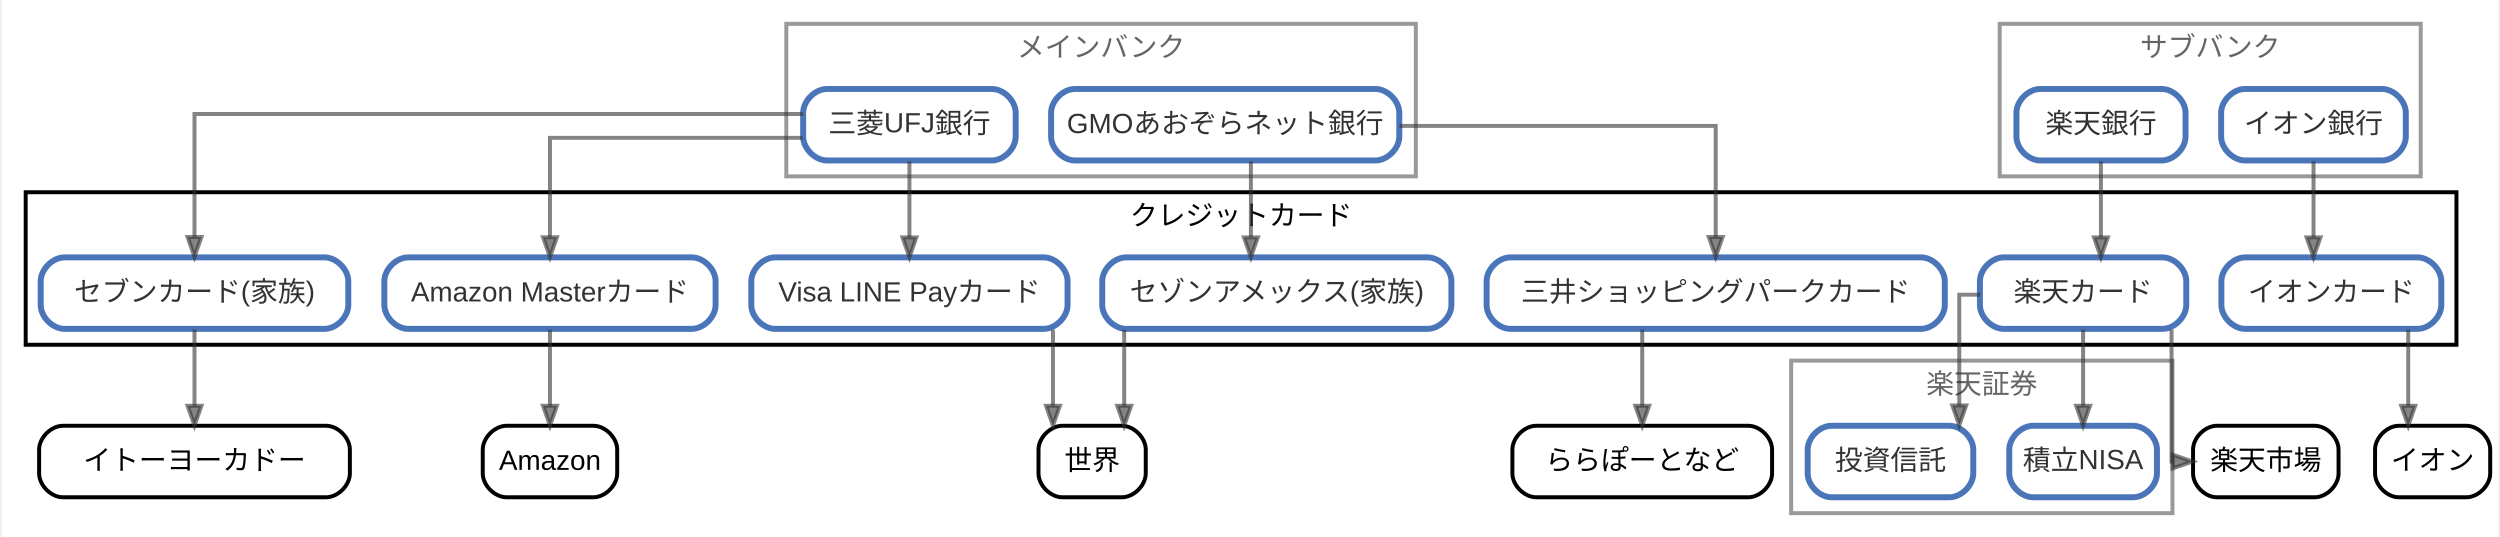
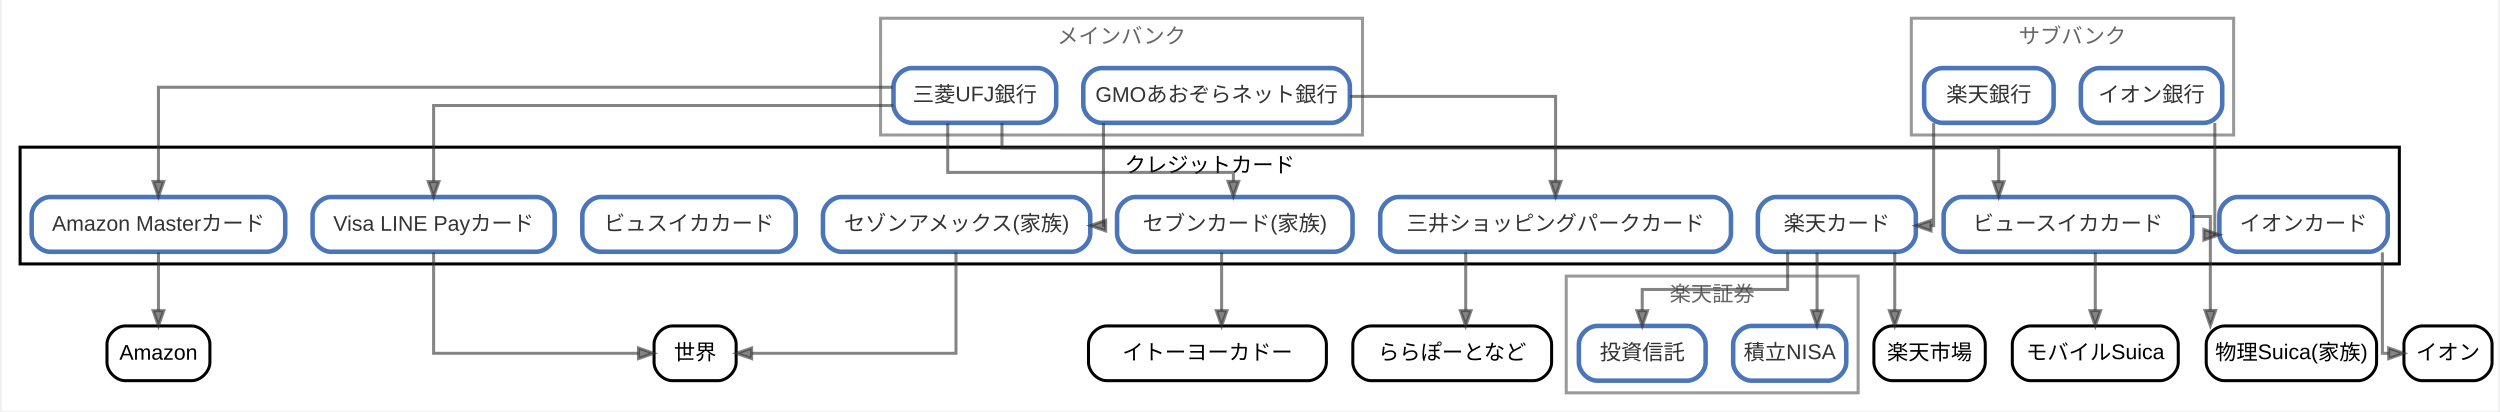
- <svg xmlns="http://www.w3.org/2000/svg" width="1257pt" height="270pt" viewBox="0.00 0.00 1256.99 270.40">
+ <svg xmlns="http://www.w3.org/2000/svg" width="1642pt" height="270pt" viewBox="0.00 0.00 1641.99 270.40">
  <g id="graph0" class="graph" transform="scale(1 1) rotate(0) translate(4 266.4)">
-     <polygon fill="#ffffff" stroke="transparent" points="-4,4 -4,-266.4 1252.994,-266.4 1252.994,4 -4,4" />
+     <polygon fill="#ffffff" stroke="transparent" points="-4,4 -4,-266.4 1637.994,-266.4 1637.994,4 -4,4" />
    <g id="clust4" class="cluster">
-       <polygon fill="none" stroke="#999999" stroke-width="2" points="897,-8 897,-84.8 1089,-84.8 1089,-8 897,-8" />
-       <text text-anchor="middle" x="993" y="-68.2" font-family="Arial" font-size="14.00" fill="#666666">楽天証券</text>
+       <polygon fill="none" stroke="#999999" stroke-width="2" points="1025,-8 1025,-84.8 1217,-84.8 1217,-8 1025,-8" />
+       <text text-anchor="middle" x="1121" y="-68.2" font-family="Arial" font-size="14.00" fill="#666666">楽天証券</text>
    </g>
    <g id="clust3" class="cluster">
-       <polygon fill="none" stroke="#999999" stroke-width="2" points="1002,-177.6 1002,-254.4 1214,-254.4 1214,-177.6 1002,-177.6" />
-       <text text-anchor="middle" x="1108" y="-237.8" font-family="Arial" font-size="14.00" fill="#666666">サブバンク</text>
+       <polygon fill="none" stroke="#999999" stroke-width="2" points="1252,-177.6 1252,-254.4 1464,-254.4 1464,-177.6 1252,-177.6" />
+       <text text-anchor="middle" x="1358" y="-237.8" font-family="Arial" font-size="14.00" fill="#666666">サブバンク</text>
    </g>
    <g id="clust2" class="cluster">
-       <polygon fill="none" stroke="#999999" stroke-width="2" points="391,-177.6 391,-254.4 708,-254.4 708,-177.6 391,-177.6" />
-       <text text-anchor="middle" x="549.5" y="-237.8" font-family="Arial" font-size="14.00" fill="#666666">メインバンク</text>
+       <polygon fill="none" stroke="#999999" stroke-width="2" points="574,-177.6 574,-254.4 891,-254.4 891,-177.6 574,-177.6" />
+       <text text-anchor="middle" x="732.5" y="-237.8" font-family="Arial" font-size="14.00" fill="#666666">メインバンク</text>
    </g>
    <g id="clust1" class="cluster">
-       <polygon fill="none" stroke="#000000" stroke-width="2" points="8,-92.8 8,-169.6 1232,-169.6 1232,-92.8 8,-92.8" />
-       <text text-anchor="middle" x="620" y="-153" font-family="Arial" font-size="14.00" fill="#000000">クレジットカード</text>
+       <polygon fill="none" stroke="#000000" stroke-width="2" points="8,-92.8 8,-169.6 1573,-169.6 1573,-92.8 8,-92.8" />
+       <text text-anchor="middle" x="790.5" y="-153" font-family="Arial" font-size="14.00" fill="#000000">クレジットカード</text>
    </g>
    <g id="node1" class="node">
-       <path fill="#ffffff" stroke="#4b75b9" stroke-width="3" d="M343.393,-136.8C343.393,-136.8 200.607,-136.8 200.607,-136.8 194.607,-136.8 188.607,-130.8 188.607,-124.8 188.607,-124.8 188.607,-112.8 188.607,-112.8 188.607,-106.8 194.607,-100.8 200.607,-100.8 200.607,-100.8 343.393,-100.8 343.393,-100.8 349.393,-100.8 355.393,-106.8 355.393,-112.8 355.393,-112.8 355.393,-124.8 355.393,-124.8 355.393,-130.8 349.393,-136.8 343.393,-136.8" />
-       <text text-anchor="middle" x="272" y="-114.6" font-family="Arial" font-size="14.00" fill="#333333">Amazon Masterカード</text>
+       <path fill="#ffffff" stroke="#4b75b9" stroke-width="3" d="M170.393,-136.8C170.393,-136.8 27.607,-136.8 27.607,-136.8 21.607,-136.8 15.607,-130.8 15.607,-124.8 15.607,-124.8 15.607,-112.8 15.607,-112.8 15.607,-106.8 21.607,-100.8 27.607,-100.8 27.607,-100.8 170.393,-100.8 170.393,-100.8 176.393,-100.8 182.393,-106.8 182.393,-112.8 182.393,-112.8 182.393,-124.8 182.393,-124.8 182.393,-130.8 176.393,-136.8 170.393,-136.8" />
+       <text text-anchor="middle" x="99" y="-114.6" font-family="Arial" font-size="14.00" fill="#333333">Amazon Masterカード</text>
+     </g>
+     <g id="node18" class="node">
+       <path fill="none" stroke="#000000" stroke-width="2" d="M120.846,-52C120.846,-52 77.154,-52 77.154,-52 71.154,-52 65.154,-46 65.154,-40 65.154,-40 65.154,-28 65.154,-28 65.154,-22 71.154,-16 77.154,-16 77.154,-16 120.846,-16 120.846,-16 126.846,-16 132.846,-22 132.846,-28 132.846,-28 132.846,-40 132.846,-40 132.846,-46 126.846,-52 120.846,-52" />
+       <text text-anchor="middle" x="99" y="-29.8" font-family="Arial" font-size="14.00" fill="#000000">Amazon</text>
+     </g>
+     <g id="edge8" class="edge">
+       <path fill="none" stroke="#333333" stroke-width="2" stroke-opacity="0.6" d="M99,-100.4C99,-100.4 99,-62.073 99,-62.073" />
+       <polygon fill="#333333" fill-opacity="0.6" stroke="#333333" stroke-width="2" stroke-opacity="0.6" points="102.5,-62.073 99,-52.073 95.5,-62.073 102.5,-62.073" />
+     </g>
+     <g id="node2" class="node">
+       <path fill="#ffffff" stroke="#4b75b9" stroke-width="3" d="M347.623,-136.8C347.623,-136.8 212.377,-136.8 212.377,-136.8 206.377,-136.8 200.377,-130.8 200.377,-124.8 200.377,-124.8 200.377,-112.8 200.377,-112.8 200.377,-106.8 206.377,-100.8 212.377,-100.8 212.377,-100.8 347.623,-100.8 347.623,-100.8 353.623,-100.8 359.623,-106.8 359.623,-112.8 359.623,-112.8 359.623,-124.8 359.623,-124.8 359.623,-130.8 353.623,-136.8 347.623,-136.8" />
+       <text text-anchor="middle" x="280" y="-114.6" font-family="Arial" font-size="14.00" fill="#333333">Visa LINE Payカード</text>
    </g>
    <g id="node16" class="node">
-       <path fill="none" stroke="#000000" stroke-width="2" d="M293.846,-52C293.846,-52 250.154,-52 250.154,-52 244.154,-52 238.154,-46 238.154,-40 238.154,-40 238.154,-28 238.154,-28 238.154,-22 244.154,-16 250.154,-16 250.154,-16 293.846,-16 293.846,-16 299.846,-16 305.846,-22 305.846,-28 305.846,-28 305.846,-40 305.846,-40 305.846,-46 299.846,-52 293.846,-52" />
-       <text text-anchor="middle" x="272" y="-29.8" font-family="Arial" font-size="14.00" fill="#000000">Amazon</text>
+       <path fill="none" stroke="#000000" stroke-width="2" d="M467,-52C467,-52 437,-52 437,-52 431,-52 425,-46 425,-40 425,-40 425,-28 425,-28 425,-22 431,-16 437,-16 437,-16 467,-16 467,-16 473,-16 479,-22 479,-28 479,-28 479,-40 479,-40 479,-46 473,-52 467,-52" />
+       <text text-anchor="middle" x="452" y="-29.8" font-family="Arial" font-size="14.00" fill="#000000">世界</text>
    </g>
-     <g id="edge8" class="edge">
-       <path fill="none" stroke="#333333" stroke-width="2" stroke-opacity="0.6" d="M272,-100.4C272,-100.4 272,-62.073 272,-62.073" />
-       <polygon fill="#333333" fill-opacity="0.6" stroke="#333333" stroke-width="2" stroke-opacity="0.6" points="275.5,-62.073 272,-52.073 268.5,-62.073 275.5,-62.073" />
+     <g id="edge2" class="edge">
+       <path fill="none" stroke="#333333" stroke-width="2" stroke-opacity="0.6" d="M280,-100.4C280,-75.459 280,-34 280,-34 280,-34 414.746,-34 414.746,-34" />
+       <polygon fill="#333333" fill-opacity="0.6" stroke="#333333" stroke-width="2" stroke-opacity="0.6" points="414.746,-37.5 424.746,-34 414.746,-30.5 414.746,-37.5" />
    </g>
-     <g id="node2" class="node">
-       <path fill="#ffffff" stroke="#4b75b9" stroke-width="3" d="M520.623,-136.8C520.623,-136.8 385.377,-136.8 385.377,-136.8 379.377,-136.8 373.377,-130.8 373.377,-124.8 373.377,-124.8 373.377,-112.8 373.377,-112.8 373.377,-106.8 379.377,-100.8 385.377,-100.8 385.377,-100.8 520.623,-100.8 520.623,-100.8 526.623,-100.8 532.623,-106.8 532.623,-112.8 532.623,-112.8 532.623,-124.8 532.623,-124.8 532.623,-130.8 526.623,-136.8 520.623,-136.8" />
-       <text text-anchor="middle" x="453" y="-114.6" font-family="Arial" font-size="14.00" fill="#333333">Visa LINE Payカード</text>
+     <g id="node3" class="node">
+       <path fill="#ffffff" stroke="#4b75b9" stroke-width="3" d="M699.904,-136.8C699.904,-136.8 548.096,-136.8 548.096,-136.8 542.096,-136.8 536.096,-130.8 536.096,-124.8 536.096,-124.8 536.096,-112.8 536.096,-112.8 536.096,-106.8 542.096,-100.8 548.096,-100.8 548.096,-100.8 699.904,-100.8 699.904,-100.8 705.904,-100.8 711.904,-106.8 711.904,-112.8 711.904,-112.8 711.904,-124.8 711.904,-124.8 711.904,-130.8 705.904,-136.8 699.904,-136.8" />
+       <text text-anchor="middle" x="624" y="-114.6" font-family="Arial" font-size="14.00" fill="#333333">セゾンアメックス(家族)</text>
+     </g>
+     <g id="edge10" class="edge">
+       <path fill="none" stroke="#333333" stroke-width="2" stroke-opacity="0.6" d="M623.59,-100.4C623.59,-75.459 623.59,-34 623.59,-34 623.59,-34 489.189,-34 489.189,-34" />
+       <polygon fill="#333333" fill-opacity="0.6" stroke="#333333" stroke-width="2" stroke-opacity="0.6" points="489.189,-30.5 479.189,-34 489.189,-37.5 489.189,-30.5" />
+     </g>
+     <g id="node4" class="node">
+       <path fill="#ffffff" stroke="#4b75b9" stroke-width="3" d="M1121.359,-136.8C1121.359,-136.8 914.641,-136.8 914.641,-136.8 908.641,-136.8 902.641,-130.8 902.641,-124.8 902.641,-124.8 902.641,-112.8 902.641,-112.8 902.641,-106.8 908.641,-100.8 914.641,-100.8 914.641,-100.8 1121.359,-100.8 1121.359,-100.8 1127.359,-100.8 1133.359,-106.8 1133.359,-112.8 1133.359,-112.8 1133.359,-124.8 1133.359,-124.8 1133.359,-130.8 1127.359,-136.8 1121.359,-136.8" />
+       <text text-anchor="middle" x="1018" y="-114.6" font-family="Arial" font-size="14.00" fill="#333333">三井ショッピングパークカード</text>
+     </g>
+     <g id="node19" class="node">
+       <path fill="none" stroke="#000000" stroke-width="2" d="M1003.382,-52C1003.382,-52 896.618,-52 896.618,-52 890.618,-52 884.618,-46 884.618,-40 884.618,-40 884.618,-28 884.618,-28 884.618,-22 890.618,-16 896.618,-16 896.618,-16 1003.382,-16 1003.382,-16 1009.382,-16 1015.382,-22 1015.382,-28 1015.382,-28 1015.382,-40 1015.382,-40 1015.382,-46 1009.382,-52 1003.382,-52" />
+       <text text-anchor="middle" x="950" y="-29.8" font-family="Arial" font-size="14.00" fill="#000000">ららぽーとなど</text>
+     </g>
+     <g id="edge12" class="edge">
+       <path fill="none" stroke="#333333" stroke-width="2" stroke-opacity="0.6" d="M958.88,-100.4C958.88,-100.4 958.88,-62.073 958.88,-62.073" />
+       <polygon fill="#333333" fill-opacity="0.6" stroke="#333333" stroke-width="2" stroke-opacity="0.6" points="962.381,-62.073 958.88,-52.073 955.381,-62.073 962.381,-62.073" />
+     </g>
+     <g id="node5" class="node">
+       <path fill="#ffffff" stroke="#4b75b9" stroke-width="3" d="M872.444,-136.8C872.444,-136.8 741.556,-136.8 741.556,-136.8 735.556,-136.8 729.556,-130.8 729.556,-124.8 729.556,-124.8 729.556,-112.8 729.556,-112.8 729.556,-106.8 735.556,-100.8 741.556,-100.8 741.556,-100.8 872.444,-100.8 872.444,-100.8 878.444,-100.8 884.444,-106.8 884.444,-112.8 884.444,-112.8 884.444,-124.8 884.444,-124.8 884.444,-130.8 878.444,-136.8 872.444,-136.8" />
+       <text text-anchor="middle" x="807" y="-114.6" font-family="Arial" font-size="14.00" fill="#333333">セブンカード(家族)</text>
+     </g>
+     <g id="node20" class="node">
+       <path fill="none" stroke="#000000" stroke-width="2" d="M855.237,-52C855.237,-52 722.763,-52 722.763,-52 716.763,-52 710.763,-46 710.763,-40 710.763,-40 710.763,-28 710.763,-28 710.763,-22 716.763,-16 722.763,-16 722.763,-16 855.237,-16 855.237,-16 861.237,-16 867.237,-22 867.237,-28 867.237,-28 867.237,-40 867.237,-40 867.237,-46 861.237,-52 855.237,-52" />
+       <text text-anchor="middle" x="789" y="-29.8" font-family="Arial" font-size="14.00" fill="#000000">イトーヨーカドー</text>
+     </g>
+     <g id="edge14" class="edge">
+       <path fill="none" stroke="#333333" stroke-width="2" stroke-opacity="0.6" d="M798.323,-100.4C798.323,-100.4 798.323,-62.073 798.323,-62.073" />
+       <polygon fill="#333333" fill-opacity="0.6" stroke="#333333" stroke-width="2" stroke-opacity="0.6" points="801.823,-62.073 798.323,-52.073 794.823,-62.073 801.823,-62.073" />
+     </g>
+     <g id="node6" class="node">
+       <path fill="#ffffff" stroke="#4b75b9" stroke-width="3" d="M1242.955,-136.8C1242.955,-136.8 1163.045,-136.8 1163.045,-136.8 1157.045,-136.8 1151.045,-130.8 1151.045,-124.8 1151.045,-124.8 1151.045,-112.8 1151.045,-112.8 1151.045,-106.8 1157.045,-100.8 1163.045,-100.8 1163.045,-100.8 1242.955,-100.8 1242.955,-100.8 1248.955,-100.8 1254.955,-106.8 1254.955,-112.8 1254.955,-112.8 1254.955,-124.8 1254.955,-124.8 1254.955,-130.8 1248.955,-136.8 1242.955,-136.8" />
+       <text text-anchor="middle" x="1203" y="-114.6" font-family="Arial" font-size="14.00" fill="#333333">楽天カード</text>
    </g>
    <g id="node14" class="node">
-       <path fill="none" stroke="#000000" stroke-width="2" d="M560,-52C560,-52 530,-52 530,-52 524,-52 518,-46 518,-40 518,-40 518,-28 518,-28 518,-22 524,-16 530,-16 530,-16 560,-16 560,-16 566,-16 572,-22 572,-28 572,-28 572,-40 572,-40 572,-46 566,-52 560,-52" />
-       <text text-anchor="middle" x="545" y="-29.8" font-family="Arial" font-size="14.00" fill="#000000">世界</text>
+       <path fill="#ffffff" stroke="#4b75b9" stroke-width="3" d="M1197.189,-52C1197.189,-52 1146.811,-52 1146.811,-52 1140.811,-52 1134.811,-46 1134.811,-40 1134.811,-40 1134.811,-28 1134.811,-28 1134.811,-22 1140.811,-16 1146.811,-16 1146.811,-16 1197.189,-16 1197.189,-16 1203.189,-16 1209.189,-22 1209.189,-28 1209.189,-28 1209.189,-40 1209.189,-40 1209.189,-46 1203.189,-52 1197.189,-52" />
+       <text text-anchor="middle" x="1172" y="-29.8" font-family="Arial" font-size="14.00" fill="#333333">積立NISA</text>
    </g>
-     <g id="edge2" class="edge">
-       <path fill="none" stroke="#333333" stroke-width="2" stroke-opacity="0.6" d="M525.281,-100.4C525.281,-100.4 525.281,-62.073 525.281,-62.073" />
-       <polygon fill="#333333" fill-opacity="0.6" stroke="#333333" stroke-width="2" stroke-opacity="0.6" points="528.781,-62.073 525.281,-52.073 521.781,-62.073 528.781,-62.073" />
+     <g id="edge4" class="edge">
+       <path fill="none" stroke="#333333" stroke-width="2" stroke-opacity="0.6" d="M1189.987,-100.4C1189.987,-100.4 1189.987,-62.073 1189.987,-62.073" />
+       <polygon fill="#333333" fill-opacity="0.6" stroke="#333333" stroke-width="2" stroke-opacity="0.6" points="1193.487,-62.073 1189.987,-52.073 1186.487,-62.073 1193.487,-62.073" />
    </g>
-     <g id="node3" class="node">
-       <path fill="#ffffff" stroke="#4b75b9" stroke-width="3" d="M713.904,-136.8C713.904,-136.8 562.096,-136.8 562.096,-136.8 556.096,-136.8 550.096,-130.8 550.096,-124.8 550.096,-124.8 550.096,-112.8 550.096,-112.8 550.096,-106.8 556.096,-100.8 562.096,-100.8 562.096,-100.8 713.904,-100.8 713.904,-100.8 719.904,-100.8 725.904,-106.8 725.904,-112.8 725.904,-112.8 725.904,-124.8 725.904,-124.8 725.904,-130.8 719.904,-136.8 713.904,-136.8" />
-       <text text-anchor="middle" x="638" y="-114.6" font-family="Arial" font-size="14.00" fill="#333333">セゾンアメックス(家族)</text>
+     <g id="node15" class="node">
+       <path fill="#ffffff" stroke="#4b75b9" stroke-width="3" d="M1104.688,-52C1104.688,-52 1045.312,-52 1045.312,-52 1039.312,-52 1033.312,-46 1033.312,-40 1033.312,-40 1033.312,-28 1033.312,-28 1033.312,-22 1039.312,-16 1045.312,-16 1045.312,-16 1104.688,-16 1104.688,-16 1110.688,-16 1116.688,-22 1116.688,-28 1116.688,-28 1116.688,-40 1116.688,-40 1116.688,-46 1110.688,-52 1104.688,-52" />
+       <text text-anchor="middle" x="1075" y="-29.8" font-family="Arial" font-size="14.00" fill="#333333">投資信託</text>
    </g>
-     <g id="edge10" class="edge">
-       <path fill="none" stroke="#333333" stroke-width="2" stroke-opacity="0.6" d="M561.149,-100.4C561.149,-100.4 561.149,-62.073 561.149,-62.073" />
-       <polygon fill="#333333" fill-opacity="0.6" stroke="#333333" stroke-width="2" stroke-opacity="0.6" points="564.649,-62.073 561.149,-52.073 557.649,-62.073 564.649,-62.073" />
-     </g>
-     <g id="node4" class="node">
-       <path fill="#ffffff" stroke="#4b75b9" stroke-width="3" d="M962.359,-136.8C962.359,-136.8 755.641,-136.8 755.641,-136.8 749.641,-136.8 743.641,-130.8 743.641,-124.8 743.641,-124.8 743.641,-112.8 743.641,-112.8 743.641,-106.8 749.641,-100.8 755.641,-100.8 755.641,-100.8 962.359,-100.8 962.359,-100.8 968.359,-100.8 974.359,-106.8 974.359,-112.8 974.359,-112.8 974.359,-124.8 974.359,-124.8 974.359,-130.8 968.359,-136.8 962.359,-136.8" />
-       <text text-anchor="middle" x="859" y="-114.6" font-family="Arial" font-size="14.00" fill="#333333">三井ショッピングパークカード</text>
+     <g id="edge5" class="edge">
+       <path fill="none" stroke="#333333" stroke-width="2" stroke-opacity="0.6" d="M1170.63,-100.401C1170.63,-88.8 1170.63,-76 1170.63,-76 1170.63,-76 1075,-76 1075,-76 1075,-76 1075,-62.056 1075,-62.056" />
+       <polygon fill="#333333" fill-opacity="0.6" stroke="#333333" stroke-width="2" stroke-opacity="0.6" points="1078.5,-62.056 1075,-52.056 1071.5,-62.056 1078.5,-62.056" />
    </g>
    <g id="node17" class="node">
-       <path fill="none" stroke="#000000" stroke-width="2" d="M875.382,-52C875.382,-52 768.618,-52 768.618,-52 762.618,-52 756.618,-46 756.618,-40 756.618,-40 756.618,-28 756.618,-28 756.618,-22 762.618,-16 768.618,-16 768.618,-16 875.382,-16 875.382,-16 881.382,-16 887.382,-22 887.382,-28 887.382,-28 887.382,-40 887.382,-40 887.382,-46 881.382,-52 875.382,-52" />
-       <text text-anchor="middle" x="822" y="-29.8" font-family="Arial" font-size="14.00" fill="#000000">ららぽーとなど</text>
+       <path fill="none" stroke="#000000" stroke-width="2" d="M1288.633,-52C1288.633,-52 1239.367,-52 1239.367,-52 1233.367,-52 1227.367,-46 1227.367,-40 1227.367,-40 1227.367,-28 1227.367,-28 1227.367,-22 1233.367,-16 1239.367,-16 1239.367,-16 1288.633,-16 1288.633,-16 1294.633,-16 1300.633,-22 1300.633,-28 1300.633,-28 1300.633,-40 1300.633,-40 1300.633,-46 1294.633,-52 1288.633,-52" />
+       <text text-anchor="middle" x="1264" y="-29.8" font-family="Arial" font-size="14.00" fill="#000000">楽天市場</text>
    </g>
-     <g id="edge12" class="edge">
-       <path fill="none" stroke="#333333" stroke-width="2" stroke-opacity="0.6" d="M822,-100.4C822,-100.4 822,-62.073 822,-62.073" />
-       <polygon fill="#333333" fill-opacity="0.6" stroke="#333333" stroke-width="2" stroke-opacity="0.6" points="825.5,-62.073 822,-52.073 818.5,-62.073 825.5,-62.073" />
+     <g id="edge6" class="edge">
+       <path fill="none" stroke="#333333" stroke-width="2" stroke-opacity="0.6" d="M1241.08,-100.4C1241.08,-100.4 1241.08,-62.073 1241.08,-62.073" />
+       <polygon fill="#333333" fill-opacity="0.6" stroke="#333333" stroke-width="2" stroke-opacity="0.6" points="1244.58,-62.073 1241.08,-52.073 1237.58,-62.073 1244.58,-62.073" />
    </g>
-     <g id="node5" class="node">
-       <path fill="#ffffff" stroke="#4b75b9" stroke-width="3" d="M158.444,-136.8C158.444,-136.8 27.556,-136.8 27.556,-136.8 21.556,-136.8 15.556,-130.8 15.556,-124.8 15.556,-124.8 15.556,-112.8 15.556,-112.8 15.556,-106.8 21.556,-100.8 27.556,-100.8 27.556,-100.8 158.444,-100.8 158.444,-100.8 164.444,-100.8 170.444,-106.8 170.444,-112.8 170.444,-112.8 170.444,-124.8 170.444,-124.8 170.444,-130.8 164.444,-136.8 158.444,-136.8" />
-       <text text-anchor="middle" x="93" y="-114.6" font-family="Arial" font-size="14.00" fill="#333333">セブンカード(家族)</text>
+     <g id="node7" class="node">
+       <path fill="#ffffff" stroke="#4b75b9" stroke-width="3" d="M506.18,-136.8C506.18,-136.8 389.82,-136.8 389.82,-136.8 383.82,-136.8 377.82,-130.8 377.82,-124.8 377.82,-124.8 377.82,-112.8 377.82,-112.8 377.82,-106.8 383.82,-100.8 389.82,-100.8 389.82,-100.8 506.18,-100.8 506.18,-100.8 512.18,-100.8 518.18,-106.8 518.18,-112.8 518.18,-112.8 518.18,-124.8 518.18,-124.8 518.18,-130.8 512.18,-136.8 506.18,-136.8" />
+       <text text-anchor="middle" x="448" y="-114.6" font-family="Arial" font-size="14.00" fill="#333333">ビュスイカカード</text>
    </g>
-     <g id="node18" class="node">
-       <path fill="none" stroke="#000000" stroke-width="2" d="M159.237,-52C159.237,-52 26.763,-52 26.763,-52 20.763,-52 14.763,-46 14.763,-40 14.763,-40 14.763,-28 14.763,-28 14.763,-22 20.763,-16 26.763,-16 26.763,-16 159.237,-16 159.237,-16 165.237,-16 171.237,-22 171.237,-28 171.237,-28 171.237,-40 171.237,-40 171.237,-46 165.237,-52 159.237,-52" />
-       <text text-anchor="middle" x="93" y="-29.8" font-family="Arial" font-size="14.00" fill="#000000">イトーヨーカドー</text>
+     <g id="node8" class="node">
+       <path fill="#ffffff" stroke="#4b75b9" stroke-width="3" d="M1553.368,-136.8C1553.368,-136.8 1466.632,-136.8 1466.632,-136.8 1460.632,-136.8 1454.632,-130.8 1454.632,-124.8 1454.632,-124.8 1454.632,-112.8 1454.632,-112.8 1454.632,-106.8 1460.632,-100.8 1466.632,-100.8 1466.632,-100.8 1553.368,-100.8 1553.368,-100.8 1559.368,-100.8 1565.368,-106.8 1565.368,-112.8 1565.368,-112.8 1565.368,-124.8 1565.368,-124.8 1565.368,-130.8 1559.368,-136.8 1553.368,-136.8" />
+       <text text-anchor="middle" x="1510" y="-114.6" font-family="Arial" font-size="14.00" fill="#333333">イオンカード</text>
    </g>
-     <g id="edge14" class="edge">
-       <path fill="none" stroke="#333333" stroke-width="2" stroke-opacity="0.6" d="M93,-100.4C93,-100.4 93,-62.073 93,-62.073" />
-       <polygon fill="#333333" fill-opacity="0.6" stroke="#333333" stroke-width="2" stroke-opacity="0.6" points="96.5,-62.073 93,-52.073 89.5,-62.073 96.5,-62.073" />
+     <g id="node21" class="node">
+       <path fill="none" stroke="#000000" stroke-width="2" d="M1621.987,-52C1621.987,-52 1588.013,-52 1588.013,-52 1582.013,-52 1576.013,-46 1576.013,-40 1576.013,-40 1576.013,-28 1576.013,-28 1576.013,-22 1582.013,-16 1588.013,-16 1588.013,-16 1621.987,-16 1621.987,-16 1627.987,-16 1633.987,-22 1633.987,-28 1633.987,-28 1633.987,-40 1633.987,-40 1633.987,-46 1627.987,-52 1621.987,-52" />
+       <text text-anchor="middle" x="1605" y="-29.8" font-family="Arial" font-size="14.00" fill="#000000">イオン</text>
    </g>
-     <g id="node6" class="node">
-       <path fill="#ffffff" stroke="#4b75b9" stroke-width="3" d="M1083.955,-136.8C1083.955,-136.8 1004.045,-136.8 1004.045,-136.8 998.045,-136.8 992.045,-130.8 992.045,-124.8 992.045,-124.8 992.045,-112.8 992.045,-112.8 992.045,-106.8 998.045,-100.8 1004.045,-100.8 1004.045,-100.8 1083.955,-100.8 1083.955,-100.8 1089.955,-100.8 1095.955,-106.8 1095.955,-112.8 1095.955,-112.8 1095.955,-124.8 1095.955,-124.8 1095.955,-130.8 1089.955,-136.8 1083.955,-136.8" />
-       <text text-anchor="middle" x="1044" y="-114.6" font-family="Arial" font-size="14.00" fill="#333333">楽天カード</text>
+     <g id="edge16" class="edge">
+       <path fill="none" stroke="#333333" stroke-width="2" stroke-opacity="0.6" d="M1561.851,-100.4C1561.851,-75.459 1561.851,-34 1561.851,-34 1561.851,-34 1565.979,-34 1565.979,-34" />
+       <polygon fill="#333333" fill-opacity="0.6" stroke="#333333" stroke-width="2" stroke-opacity="0.6" points="1565.979,-37.5 1575.979,-34 1565.979,-30.5 1565.979,-37.5" />
+     </g>
+     <g id="node9" class="node">
+       <path fill="#ffffff" stroke="#4b75b9" stroke-width="3" d="M1424.749,-136.8C1424.749,-136.8 1285.251,-136.8 1285.251,-136.8 1279.251,-136.8 1273.251,-130.8 1273.251,-124.8 1273.251,-124.8 1273.251,-112.8 1273.251,-112.8 1273.251,-106.8 1279.251,-100.8 1285.251,-100.8 1285.251,-100.8 1424.749,-100.8 1424.749,-100.8 1430.749,-100.8 1436.749,-106.8 1436.749,-112.8 1436.749,-112.8 1436.749,-124.8 1436.749,-124.8 1436.749,-130.8 1430.749,-136.8 1424.749,-136.8" />
+       <text text-anchor="middle" x="1355" y="-114.6" font-family="Arial" font-size="14.00" fill="#333333">ビュースイカカード</text>
+     </g>
+     <g id="node22" class="node">
+       <path fill="none" stroke="#000000" stroke-width="2" d="M1415.578,-52C1415.578,-52 1330.422,-52 1330.422,-52 1324.422,-52 1318.422,-46 1318.422,-40 1318.422,-40 1318.422,-28 1318.422,-28 1318.422,-22 1324.422,-16 1330.422,-16 1330.422,-16 1415.578,-16 1415.578,-16 1421.578,-16 1427.578,-22 1427.578,-28 1427.578,-28 1427.578,-40 1427.578,-40 1427.578,-46 1421.578,-52 1415.578,-52" />
+       <text text-anchor="middle" x="1373" y="-29.8" font-family="Arial" font-size="14.00" fill="#000000">モバイルSuica</text>
+     </g>
+     <g id="edge18" class="edge">
+       <path fill="none" stroke="#333333" stroke-width="2" stroke-opacity="0.6" d="M1373,-100.4C1373,-100.4 1373,-62.073 1373,-62.073" />
+       <polygon fill="#333333" fill-opacity="0.6" stroke="#333333" stroke-width="2" stroke-opacity="0.6" points="1376.5,-62.073 1373,-52.073 1369.5,-62.073 1376.5,-62.073" />
+     </g>
+     <g id="node23" class="node">
+       <path fill="none" stroke="#000000" stroke-width="2" d="M1546.035,-52C1546.035,-52 1457.965,-52 1457.965,-52 1451.965,-52 1445.965,-46 1445.965,-40 1445.965,-40 1445.965,-28 1445.965,-28 1445.965,-22 1451.965,-16 1457.965,-16 1457.965,-16 1546.035,-16 1546.035,-16 1552.035,-16 1558.035,-22 1558.035,-28 1558.035,-28 1558.035,-40 1558.035,-40 1558.035,-46 1552.035,-52 1546.035,-52" />
+       <text text-anchor="middle" x="1502" y="-29.8" font-family="Arial" font-size="14.00" fill="#000000">物理Suica(家族)</text>
+     </g>
+     <g id="edge19" class="edge">
+       <path fill="none" stroke="#333333" stroke-width="2" stroke-opacity="0.6" d="M1436.813,-124C1444.033,-124 1448.677,-124 1448.677,-124 1448.677,-124 1448.677,-62.213 1448.677,-62.213" />
+       <polygon fill="#333333" fill-opacity="0.6" stroke="#333333" stroke-width="2" stroke-opacity="0.6" points="1452.177,-62.213 1448.677,-52.213 1445.177,-62.213 1452.177,-62.213" />
+     </g>
+     <g id="node10" class="node">
+       <path fill="#ffffff" stroke="#4b75b9" stroke-width="3" d="M870.666,-221.6C870.666,-221.6 719.334,-221.6 719.334,-221.6 713.334,-221.6 707.334,-215.6 707.334,-209.6 707.334,-209.6 707.334,-197.6 707.334,-197.6 707.334,-191.6 713.334,-185.6 719.334,-185.6 719.334,-185.6 870.666,-185.6 870.666,-185.6 876.666,-185.6 882.666,-191.6 882.666,-197.6 882.666,-197.6 882.666,-209.6 882.666,-209.6 882.666,-215.6 876.666,-221.6 870.666,-221.6" />
+       <text text-anchor="middle" x="795" y="-199.4" font-family="Arial" font-size="14.00" fill="#333333">GMOあおぞらネット銀行</text>
+     </g>
+     <g id="edge9" class="edge">
+       <path fill="none" stroke="#333333" stroke-width="2" stroke-opacity="0.6" d="M720.615,-185.446C720.615,-160.319 720.615,-118 720.615,-118 720.615,-118 719.758,-118 719.758,-118" />
+       <polygon fill="#333333" fill-opacity="0.6" stroke="#333333" stroke-width="2" stroke-opacity="0.6" points="722.041,-114.5 712.041,-118 722.041,-121.5 722.041,-114.5" />
+     </g>
+     <g id="edge11" class="edge">
+       <path fill="none" stroke="#333333" stroke-width="2" stroke-opacity="0.6" d="M882.815,-203C945.219,-203 1018,-203 1018,-203 1018,-203 1018,-147.07 1018,-147.07" />
+       <polygon fill="#333333" fill-opacity="0.6" stroke="#333333" stroke-width="2" stroke-opacity="0.6" points="1021.5,-147.07 1018,-137.07 1014.5,-147.07 1021.5,-147.07" />
+     </g>
+     <g id="node11" class="node">
+       <path fill="#ffffff" stroke="#4b75b9" stroke-width="3" d="M677.508,-221.6C677.508,-221.6 594.492,-221.6 594.492,-221.6 588.492,-221.6 582.492,-215.6 582.492,-209.6 582.492,-209.6 582.492,-197.6 582.492,-197.6 582.492,-191.6 588.492,-185.6 594.492,-185.6 594.492,-185.6 677.508,-185.6 677.508,-185.6 683.508,-185.6 689.508,-191.6 689.508,-197.6 689.508,-197.6 689.508,-209.6 689.508,-209.6 689.508,-215.6 683.508,-221.6 677.508,-221.6" />
+       <text text-anchor="middle" x="636" y="-199.4" font-family="Arial" font-size="14.00" fill="#333333">三菱UFJ銀行</text>
+     </g>
+     <g id="edge7" class="edge">
+       <path fill="none" stroke="#333333" stroke-width="2" stroke-opacity="0.6" d="M582.052,-209C445.876,-209 99,-209 99,-209 99,-209 99,-147.053 99,-147.053" />
+       <polygon fill="#333333" fill-opacity="0.6" stroke="#333333" stroke-width="2" stroke-opacity="0.6" points="102.5,-147.053 99,-137.053 95.5,-147.053 102.5,-147.053" />
+     </g>
+     <g id="edge1" class="edge">
+       <path fill="none" stroke="#333333" stroke-width="2" stroke-opacity="0.6" d="M582.318,-197C482.866,-197 280,-197 280,-197 280,-197 280,-146.937 280,-146.937" />
+       <polygon fill="#333333" fill-opacity="0.6" stroke="#333333" stroke-width="2" stroke-opacity="0.6" points="283.5,-146.937 280,-136.937 276.5,-146.937 283.5,-146.937" />
+     </g>
+     <g id="edge13" class="edge">
+       <path fill="none" stroke="#333333" stroke-width="2" stroke-opacity="0.6" d="M618.165,-185.332C618.165,-170.839 618.165,-153 618.165,-153 618.165,-153 806.055,-153 806.055,-153 806.055,-153 806.055,-147.101 806.055,-147.101" />
+       <polygon fill="#333333" fill-opacity="0.6" stroke="#333333" stroke-width="2" stroke-opacity="0.6" points="809.556,-147.101 806.055,-137.101 802.556,-147.101 809.556,-147.101" />
+     </g>
+     <g id="edge17" class="edge">
+       <path fill="none" stroke="#333333" stroke-width="2" stroke-opacity="0.6" d="M653.835,-185.489C653.835,-177.118 653.835,-169 653.835,-169 653.835,-169 1309.457,-169 1309.457,-169 1309.457,-169 1309.457,-146.923 1309.457,-146.923" />
+       <polygon fill="#333333" fill-opacity="0.6" stroke="#333333" stroke-width="2" stroke-opacity="0.6" points="1312.957,-146.923 1309.457,-136.923 1305.957,-146.923 1312.957,-146.923" />
    </g>
    <g id="node12" class="node">
-       <path fill="#ffffff" stroke="#4b75b9" stroke-width="3" d="M1069.189,-52C1069.189,-52 1018.811,-52 1018.811,-52 1012.811,-52 1006.811,-46 1006.811,-40 1006.811,-40 1006.811,-28 1006.811,-28 1006.811,-22 1012.811,-16 1018.811,-16 1018.811,-16 1069.189,-16 1069.189,-16 1075.189,-16 1081.189,-22 1081.189,-28 1081.189,-28 1081.189,-40 1081.189,-40 1081.189,-46 1075.189,-52 1069.189,-52" />
-       <text text-anchor="middle" x="1044" y="-29.8" font-family="Arial" font-size="14.00" fill="#333333">積立NISA</text>
+       <path fill="#ffffff" stroke="#4b75b9" stroke-width="3" d="M1333.58,-221.6C1333.58,-221.6 1272.42,-221.6 1272.42,-221.6 1266.42,-221.6 1260.42,-215.6 1260.42,-209.6 1260.42,-209.6 1260.42,-197.6 1260.42,-197.6 1260.42,-191.6 1266.42,-185.6 1272.42,-185.6 1272.42,-185.6 1333.58,-185.6 1333.58,-185.6 1339.58,-185.6 1345.58,-191.6 1345.58,-197.6 1345.58,-197.6 1345.58,-209.6 1345.58,-209.6 1345.58,-215.6 1339.58,-221.6 1333.58,-221.6" />
+       <text text-anchor="middle" x="1303" y="-199.4" font-family="Arial" font-size="14.00" fill="#333333">楽天銀行</text>
    </g>
-     <g id="edge4" class="edge">
-       <path fill="none" stroke="#333333" stroke-width="2" stroke-opacity="0.6" d="M1044,-100.4C1044,-100.4 1044,-62.073 1044,-62.073" />
-       <polygon fill="#333333" fill-opacity="0.6" stroke="#333333" stroke-width="2" stroke-opacity="0.6" points="1047.5,-62.073 1044,-52.073 1040.5,-62.073 1047.5,-62.073" />
+     <g id="edge3" class="edge">
+       <path fill="none" stroke="#333333" stroke-width="2" stroke-opacity="0.6" d="M1266.668,-185.446C1266.668,-160.319 1266.668,-118 1266.668,-118 1266.668,-118 1264.99,-118 1264.99,-118" />
+       <polygon fill="#333333" fill-opacity="0.6" stroke="#333333" stroke-width="2" stroke-opacity="0.6" points="1264.99,-114.5 1254.99,-118 1264.99,-121.5 1264.99,-114.5" />
    </g>
    <g id="node13" class="node">
-       <path fill="#ffffff" stroke="#4b75b9" stroke-width="3" d="M976.688,-52C976.688,-52 917.312,-52 917.312,-52 911.312,-52 905.312,-46 905.312,-40 905.312,-40 905.312,-28 905.312,-28 905.312,-22 911.312,-16 917.312,-16 917.312,-16 976.688,-16 976.688,-16 982.688,-16 988.688,-22 988.688,-28 988.688,-28 988.688,-40 988.688,-40 988.688,-46 982.688,-52 976.688,-52" />
-       <text text-anchor="middle" x="947" y="-29.8" font-family="Arial" font-size="14.00" fill="#333333">投資信託</text>
-     </g>
-     <g id="edge5" class="edge">
-       <path fill="none" stroke="#333333" stroke-width="2" stroke-opacity="0.6" d="M992.216,-118C985.908,-118 981.637,-118 981.637,-118 981.637,-118 981.637,-62.227 981.637,-62.227" />
-       <polygon fill="#333333" fill-opacity="0.6" stroke="#333333" stroke-width="2" stroke-opacity="0.6" points="985.137,-62.227 981.637,-52.227 978.137,-62.227 985.137,-62.227" />
-     </g>
-     <g id="node15" class="node">
-       <path fill="none" stroke="#000000" stroke-width="2" d="M1160.633,-52C1160.633,-52 1111.367,-52 1111.367,-52 1105.367,-52 1099.367,-46 1099.367,-40 1099.367,-40 1099.367,-28 1099.367,-28 1099.367,-22 1105.367,-16 1111.367,-16 1111.367,-16 1160.633,-16 1160.633,-16 1166.633,-16 1172.633,-22 1172.633,-28 1172.633,-28 1172.633,-40 1172.633,-40 1172.633,-46 1166.633,-52 1160.633,-52" />
-       <text text-anchor="middle" x="1136" y="-29.8" font-family="Arial" font-size="14.00" fill="#000000">楽天市場</text>
-     </g>
-     <g id="edge6" class="edge">
-       <path fill="none" stroke="#333333" stroke-width="2" stroke-opacity="0.6" d="M1088.535,-100.4C1088.535,-75.459 1088.535,-34 1088.535,-34 1088.535,-34 1089.589,-34 1089.589,-34" />
-       <polygon fill="#333333" fill-opacity="0.6" stroke="#333333" stroke-width="2" stroke-opacity="0.6" points="1089.069,-37.5 1099.069,-34 1089.069,-30.5 1089.069,-37.5" />
-     </g>
-     <g id="node7" class="node">
-       <path fill="#ffffff" stroke="#4b75b9" stroke-width="3" d="M1212.368,-136.8C1212.368,-136.8 1125.632,-136.8 1125.632,-136.8 1119.632,-136.8 1113.632,-130.8 1113.632,-124.8 1113.632,-124.8 1113.632,-112.8 1113.632,-112.8 1113.632,-106.8 1119.632,-100.8 1125.632,-100.8 1125.632,-100.8 1212.368,-100.8 1212.368,-100.8 1218.368,-100.8 1224.368,-106.8 1224.368,-112.8 1224.368,-112.8 1224.368,-124.8 1224.368,-124.8 1224.368,-130.8 1218.368,-136.8 1212.368,-136.8" />
-       <text text-anchor="middle" x="1169" y="-114.6" font-family="Arial" font-size="14.00" fill="#333333">イオンカード</text>
-     </g>
-     <g id="node19" class="node">
-       <path fill="none" stroke="#000000" stroke-width="2" d="M1236.987,-52C1236.987,-52 1203.013,-52 1203.013,-52 1197.013,-52 1191.013,-46 1191.013,-40 1191.013,-40 1191.013,-28 1191.013,-28 1191.013,-22 1197.013,-16 1203.013,-16 1203.013,-16 1236.987,-16 1236.987,-16 1242.987,-16 1248.987,-22 1248.987,-28 1248.987,-28 1248.987,-40 1248.987,-40 1248.987,-46 1242.987,-52 1236.987,-52" />
-       <text text-anchor="middle" x="1220" y="-29.8" font-family="Arial" font-size="14.00" fill="#000000">イオン</text>
-     </g>
-     <g id="edge16" class="edge">
-       <path fill="none" stroke="#333333" stroke-width="2" stroke-opacity="0.6" d="M1207.72,-100.4C1207.72,-100.4 1207.72,-62.073 1207.72,-62.073" />
-       <polygon fill="#333333" fill-opacity="0.6" stroke="#333333" stroke-width="2" stroke-opacity="0.6" points="1211.22,-62.073 1207.72,-52.073 1204.22,-62.073 1211.22,-62.073" />
-     </g>
-     <g id="node8" class="node">
-       <path fill="#ffffff" stroke="#4b75b9" stroke-width="3" d="M687.666,-221.6C687.666,-221.6 536.334,-221.6 536.334,-221.6 530.334,-221.6 524.334,-215.6 524.334,-209.6 524.334,-209.6 524.334,-197.6 524.334,-197.6 524.334,-191.6 530.334,-185.6 536.334,-185.6 536.334,-185.6 687.666,-185.6 687.666,-185.6 693.666,-185.6 699.666,-191.6 699.666,-197.6 699.666,-197.6 699.666,-209.6 699.666,-209.6 699.666,-215.6 693.666,-221.6 687.666,-221.6" />
-       <text text-anchor="middle" x="612" y="-199.4" font-family="Arial" font-size="14.00" fill="#333333">GMOあおぞらネット銀行</text>
-     </g>
-     <g id="edge9" class="edge">
-       <path fill="none" stroke="#333333" stroke-width="2" stroke-opacity="0.6" d="M624.941,-185.2C624.941,-185.2 624.941,-146.873 624.941,-146.873" />
-       <polygon fill="#333333" fill-opacity="0.6" stroke="#333333" stroke-width="2" stroke-opacity="0.6" points="628.441,-146.873 624.941,-136.873 621.441,-146.873 628.441,-146.873" />
-     </g>
-     <g id="edge11" class="edge">
-       <path fill="none" stroke="#333333" stroke-width="2" stroke-opacity="0.6" d="M699.778,-203C770.773,-203 859,-203 859,-203 859,-203 859,-147.07 859,-147.07" />
-       <polygon fill="#333333" fill-opacity="0.6" stroke="#333333" stroke-width="2" stroke-opacity="0.6" points="862.5,-147.07 859,-137.07 855.5,-147.07 862.5,-147.07" />
-     </g>
-     <g id="node9" class="node">
-       <path fill="#ffffff" stroke="#4b75b9" stroke-width="3" d="M494.508,-221.6C494.508,-221.6 411.492,-221.6 411.492,-221.6 405.492,-221.6 399.492,-215.6 399.492,-209.6 399.492,-209.6 399.492,-197.6 399.492,-197.6 399.492,-191.6 405.492,-185.6 411.492,-185.6 411.492,-185.6 494.508,-185.6 494.508,-185.6 500.508,-185.6 506.508,-191.6 506.508,-197.6 506.508,-197.6 506.508,-209.6 506.508,-209.6 506.508,-215.6 500.508,-221.6 494.508,-221.6" />
-       <text text-anchor="middle" x="453" y="-199.4" font-family="Arial" font-size="14.00" fill="#333333">三菱UFJ銀行</text>
-     </g>
-     <g id="edge7" class="edge">
-       <path fill="none" stroke="#333333" stroke-width="2" stroke-opacity="0.6" d="M399.184,-197C345.83,-197 272,-197 272,-197 272,-197 272,-146.937 272,-146.937" />
-       <polygon fill="#333333" fill-opacity="0.6" stroke="#333333" stroke-width="2" stroke-opacity="0.6" points="275.5,-146.937 272,-136.937 268.5,-146.937 275.5,-146.937" />
-     </g>
-     <g id="edge1" class="edge">
-       <path fill="none" stroke="#333333" stroke-width="2" stroke-opacity="0.6" d="M453,-185.2C453,-185.2 453,-146.873 453,-146.873" />
-       <polygon fill="#333333" fill-opacity="0.6" stroke="#333333" stroke-width="2" stroke-opacity="0.6" points="456.5,-146.873 453,-136.873 449.5,-146.873 456.5,-146.873" />
-     </g>
-     <g id="edge13" class="edge">
-       <path fill="none" stroke="#333333" stroke-width="2" stroke-opacity="0.6" d="M399.493,-209C299.208,-209 93,-209 93,-209 93,-209 93,-147.053 93,-147.053" />
-       <polygon fill="#333333" fill-opacity="0.6" stroke="#333333" stroke-width="2" stroke-opacity="0.6" points="96.5,-147.053 93,-137.053 89.5,-147.053 96.5,-147.053" />
-     </g>
-     <g id="node10" class="node">
-       <path fill="#ffffff" stroke="#4b75b9" stroke-width="3" d="M1083.58,-221.6C1083.58,-221.6 1022.42,-221.6 1022.42,-221.6 1016.42,-221.6 1010.42,-215.6 1010.42,-209.6 1010.42,-209.6 1010.42,-197.6 1010.42,-197.6 1010.42,-191.6 1016.42,-185.6 1022.42,-185.6 1022.42,-185.6 1083.58,-185.6 1083.58,-185.6 1089.58,-185.6 1095.58,-191.6 1095.58,-197.6 1095.58,-197.6 1095.58,-209.6 1095.58,-209.6 1095.58,-215.6 1089.58,-221.6 1083.58,-221.6" />
-       <text text-anchor="middle" x="1053" y="-199.4" font-family="Arial" font-size="14.00" fill="#333333">楽天銀行</text>
-     </g>
-     <g id="edge3" class="edge">
-       <path fill="none" stroke="#333333" stroke-width="2" stroke-opacity="0.6" d="M1052.969,-185.2C1052.969,-185.2 1052.969,-146.873 1052.969,-146.873" />
-       <polygon fill="#333333" fill-opacity="0.6" stroke="#333333" stroke-width="2" stroke-opacity="0.6" points="1056.469,-146.873 1052.969,-136.873 1049.469,-146.873 1056.469,-146.873" />
-     </g>
-     <g id="node11" class="node">
-       <path fill="#ffffff" stroke="#4b75b9" stroke-width="3" d="M1194.493,-221.6C1194.493,-221.6 1125.507,-221.6 1125.507,-221.6 1119.507,-221.6 1113.507,-215.6 1113.507,-209.6 1113.507,-209.6 1113.507,-197.6 1113.507,-197.6 1113.507,-191.6 1119.507,-185.6 1125.507,-185.6 1125.507,-185.6 1194.493,-185.6 1194.493,-185.6 1200.493,-185.6 1206.493,-191.6 1206.493,-197.6 1206.493,-197.6 1206.493,-209.6 1206.493,-209.6 1206.493,-215.6 1200.493,-221.6 1194.493,-221.6" />
-       <text text-anchor="middle" x="1160" y="-199.4" font-family="Arial" font-size="14.00" fill="#333333">イオン銀行</text>
+       <path fill="#ffffff" stroke="#4b75b9" stroke-width="3" d="M1444.493,-221.6C1444.493,-221.6 1375.507,-221.6 1375.507,-221.6 1369.507,-221.6 1363.507,-215.6 1363.507,-209.6 1363.507,-209.6 1363.507,-197.6 1363.507,-197.6 1363.507,-191.6 1369.507,-185.6 1375.507,-185.6 1375.507,-185.6 1444.493,-185.6 1444.493,-185.6 1450.493,-185.6 1456.493,-191.6 1456.493,-197.6 1456.493,-197.6 1456.493,-209.6 1456.493,-209.6 1456.493,-215.6 1450.493,-221.6 1444.493,-221.6" />
+       <text text-anchor="middle" x="1410" y="-199.4" font-family="Arial" font-size="14.00" fill="#333333">イオン銀行</text>
    </g>
    <g id="edge15" class="edge">
-       <path fill="none" stroke="#333333" stroke-width="2" stroke-opacity="0.6" d="M1160.031,-185.2C1160.031,-185.2 1160.031,-146.873 1160.031,-146.873" />
-       <polygon fill="#333333" fill-opacity="0.6" stroke="#333333" stroke-width="2" stroke-opacity="0.6" points="1163.531,-146.873 1160.031,-136.873 1156.531,-146.873 1163.531,-146.873" />
+       <path fill="none" stroke="#333333" stroke-width="2" stroke-opacity="0.6" d="M1451.622,-185.503C1451.622,-158.808 1451.622,-112 1451.622,-112 1451.622,-112 1451.903,-112 1451.903,-112" />
+       <polygon fill="#333333" fill-opacity="0.6" stroke="#333333" stroke-width="2" stroke-opacity="0.6" points="1444.437,-115.5 1454.437,-112 1444.437,-108.5 1444.437,-115.5" />
    </g>
  </g>
</svg>
